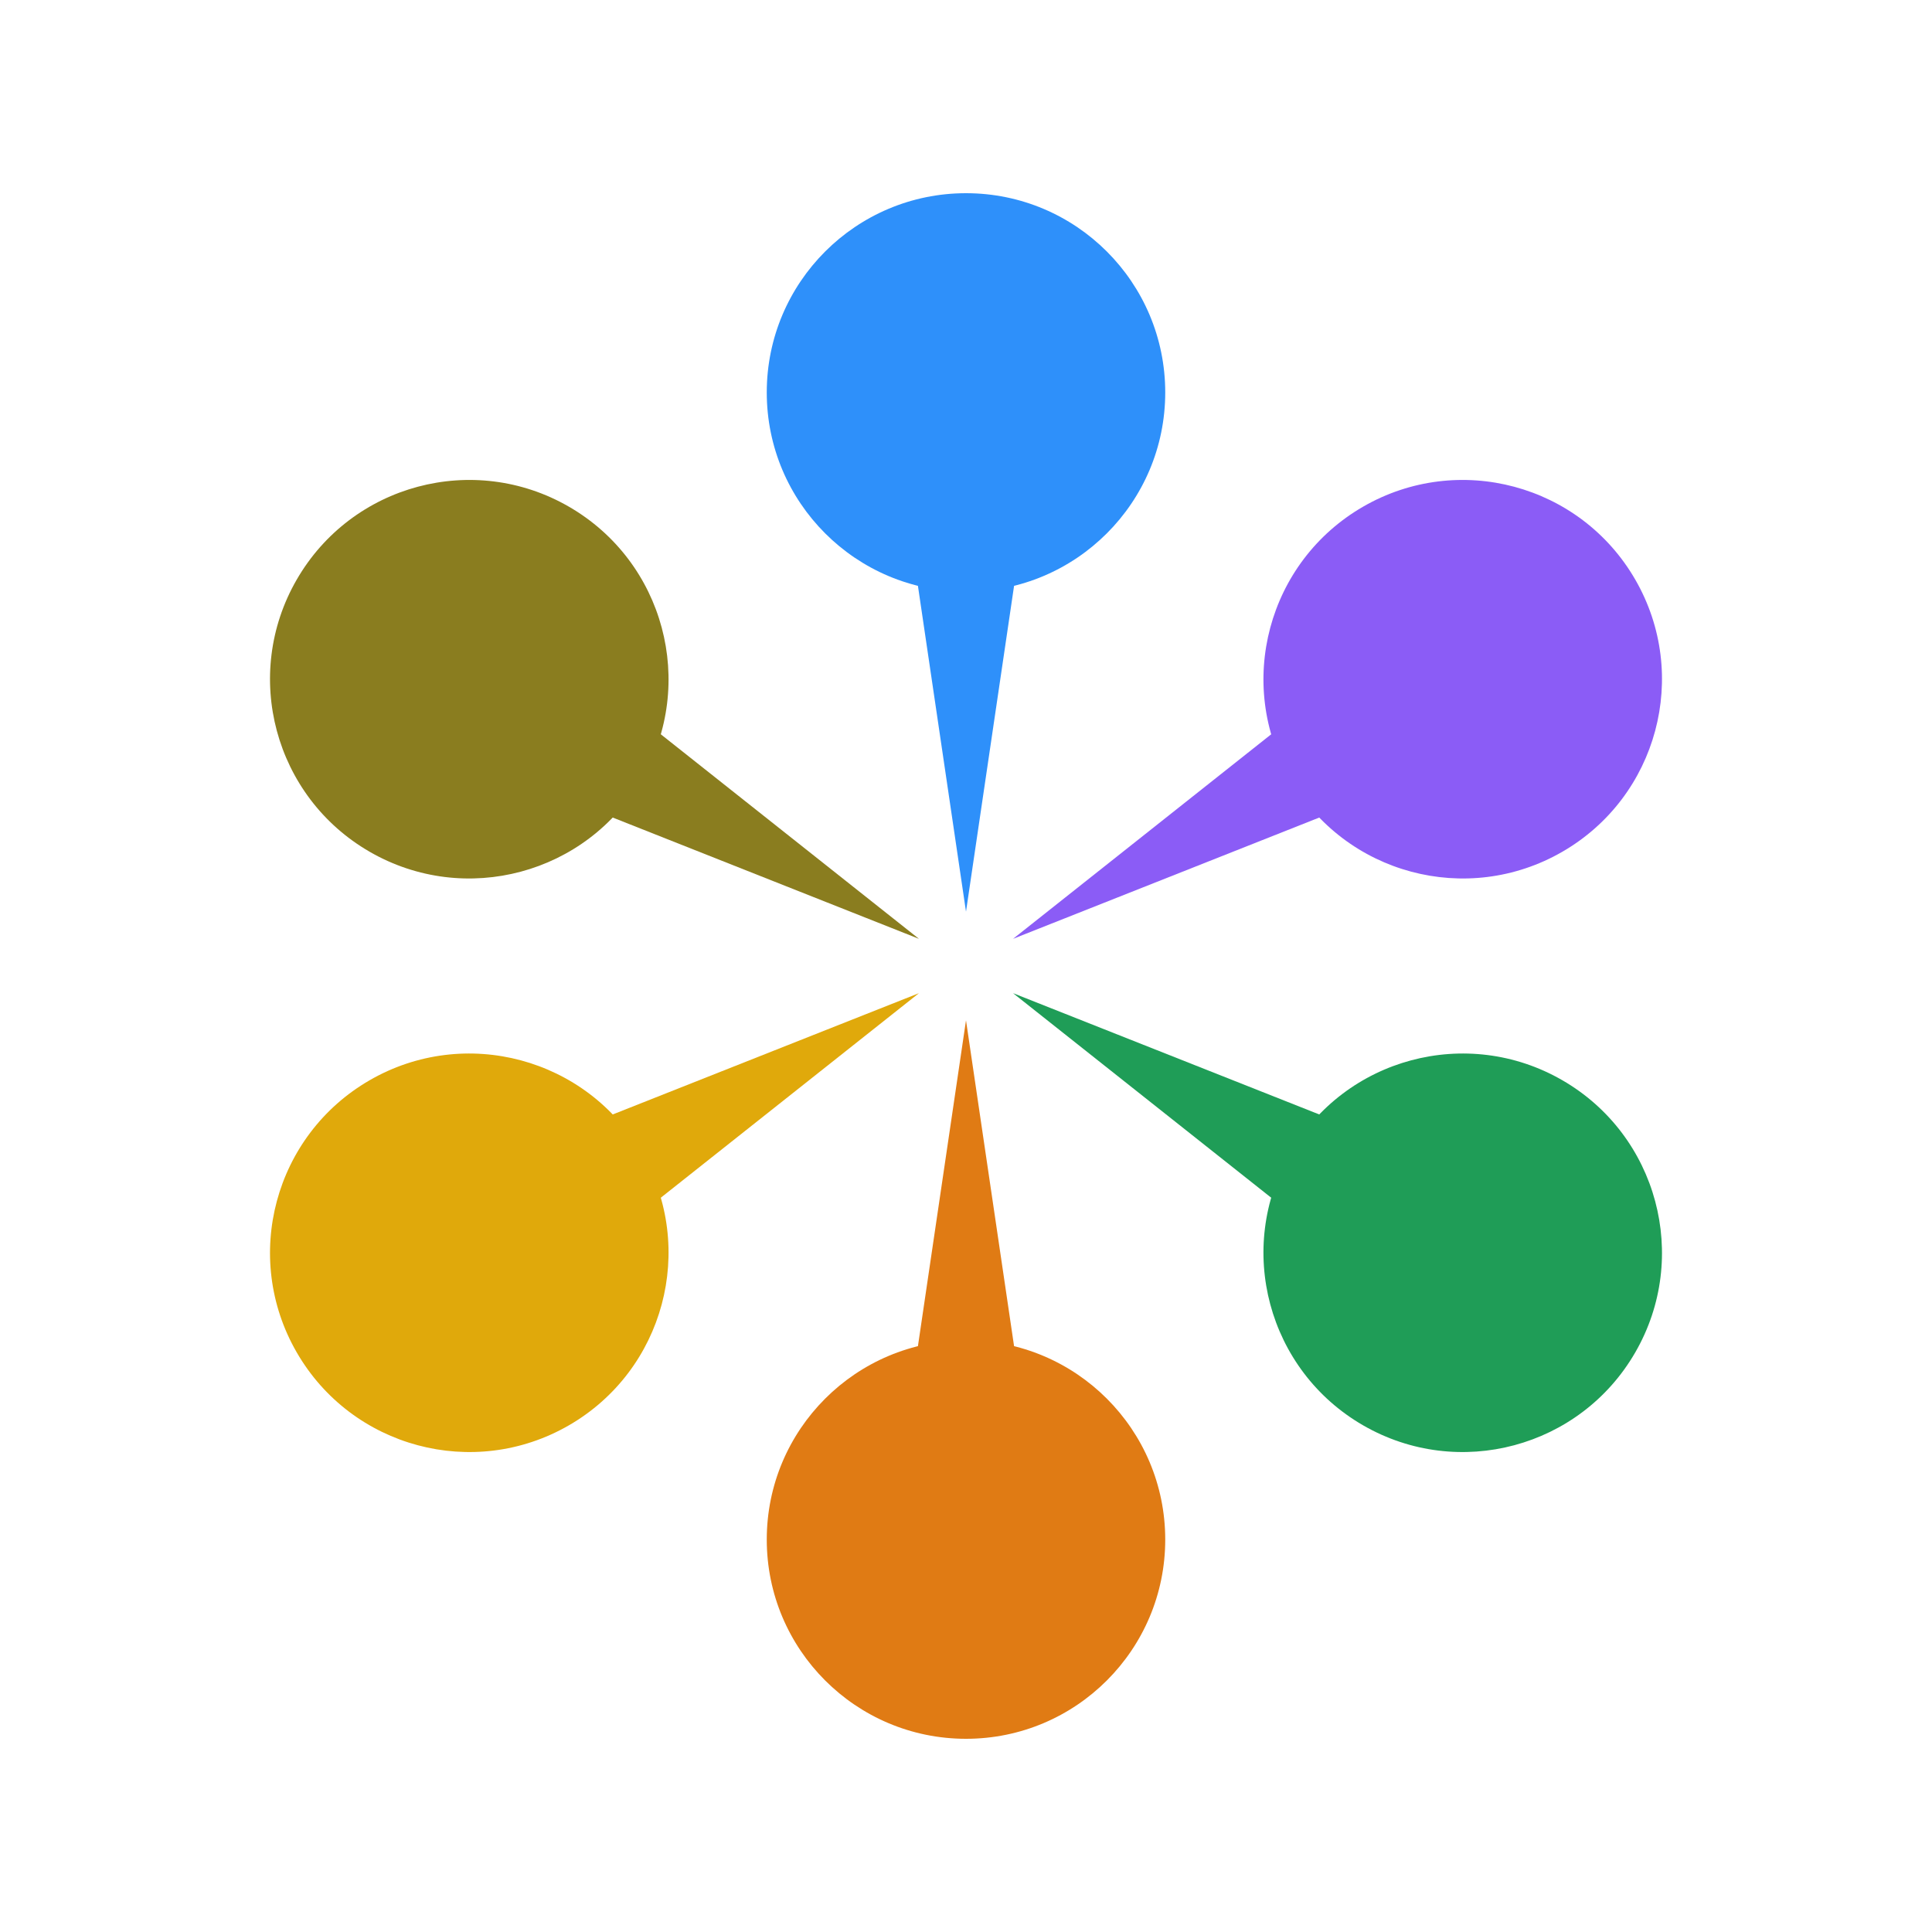
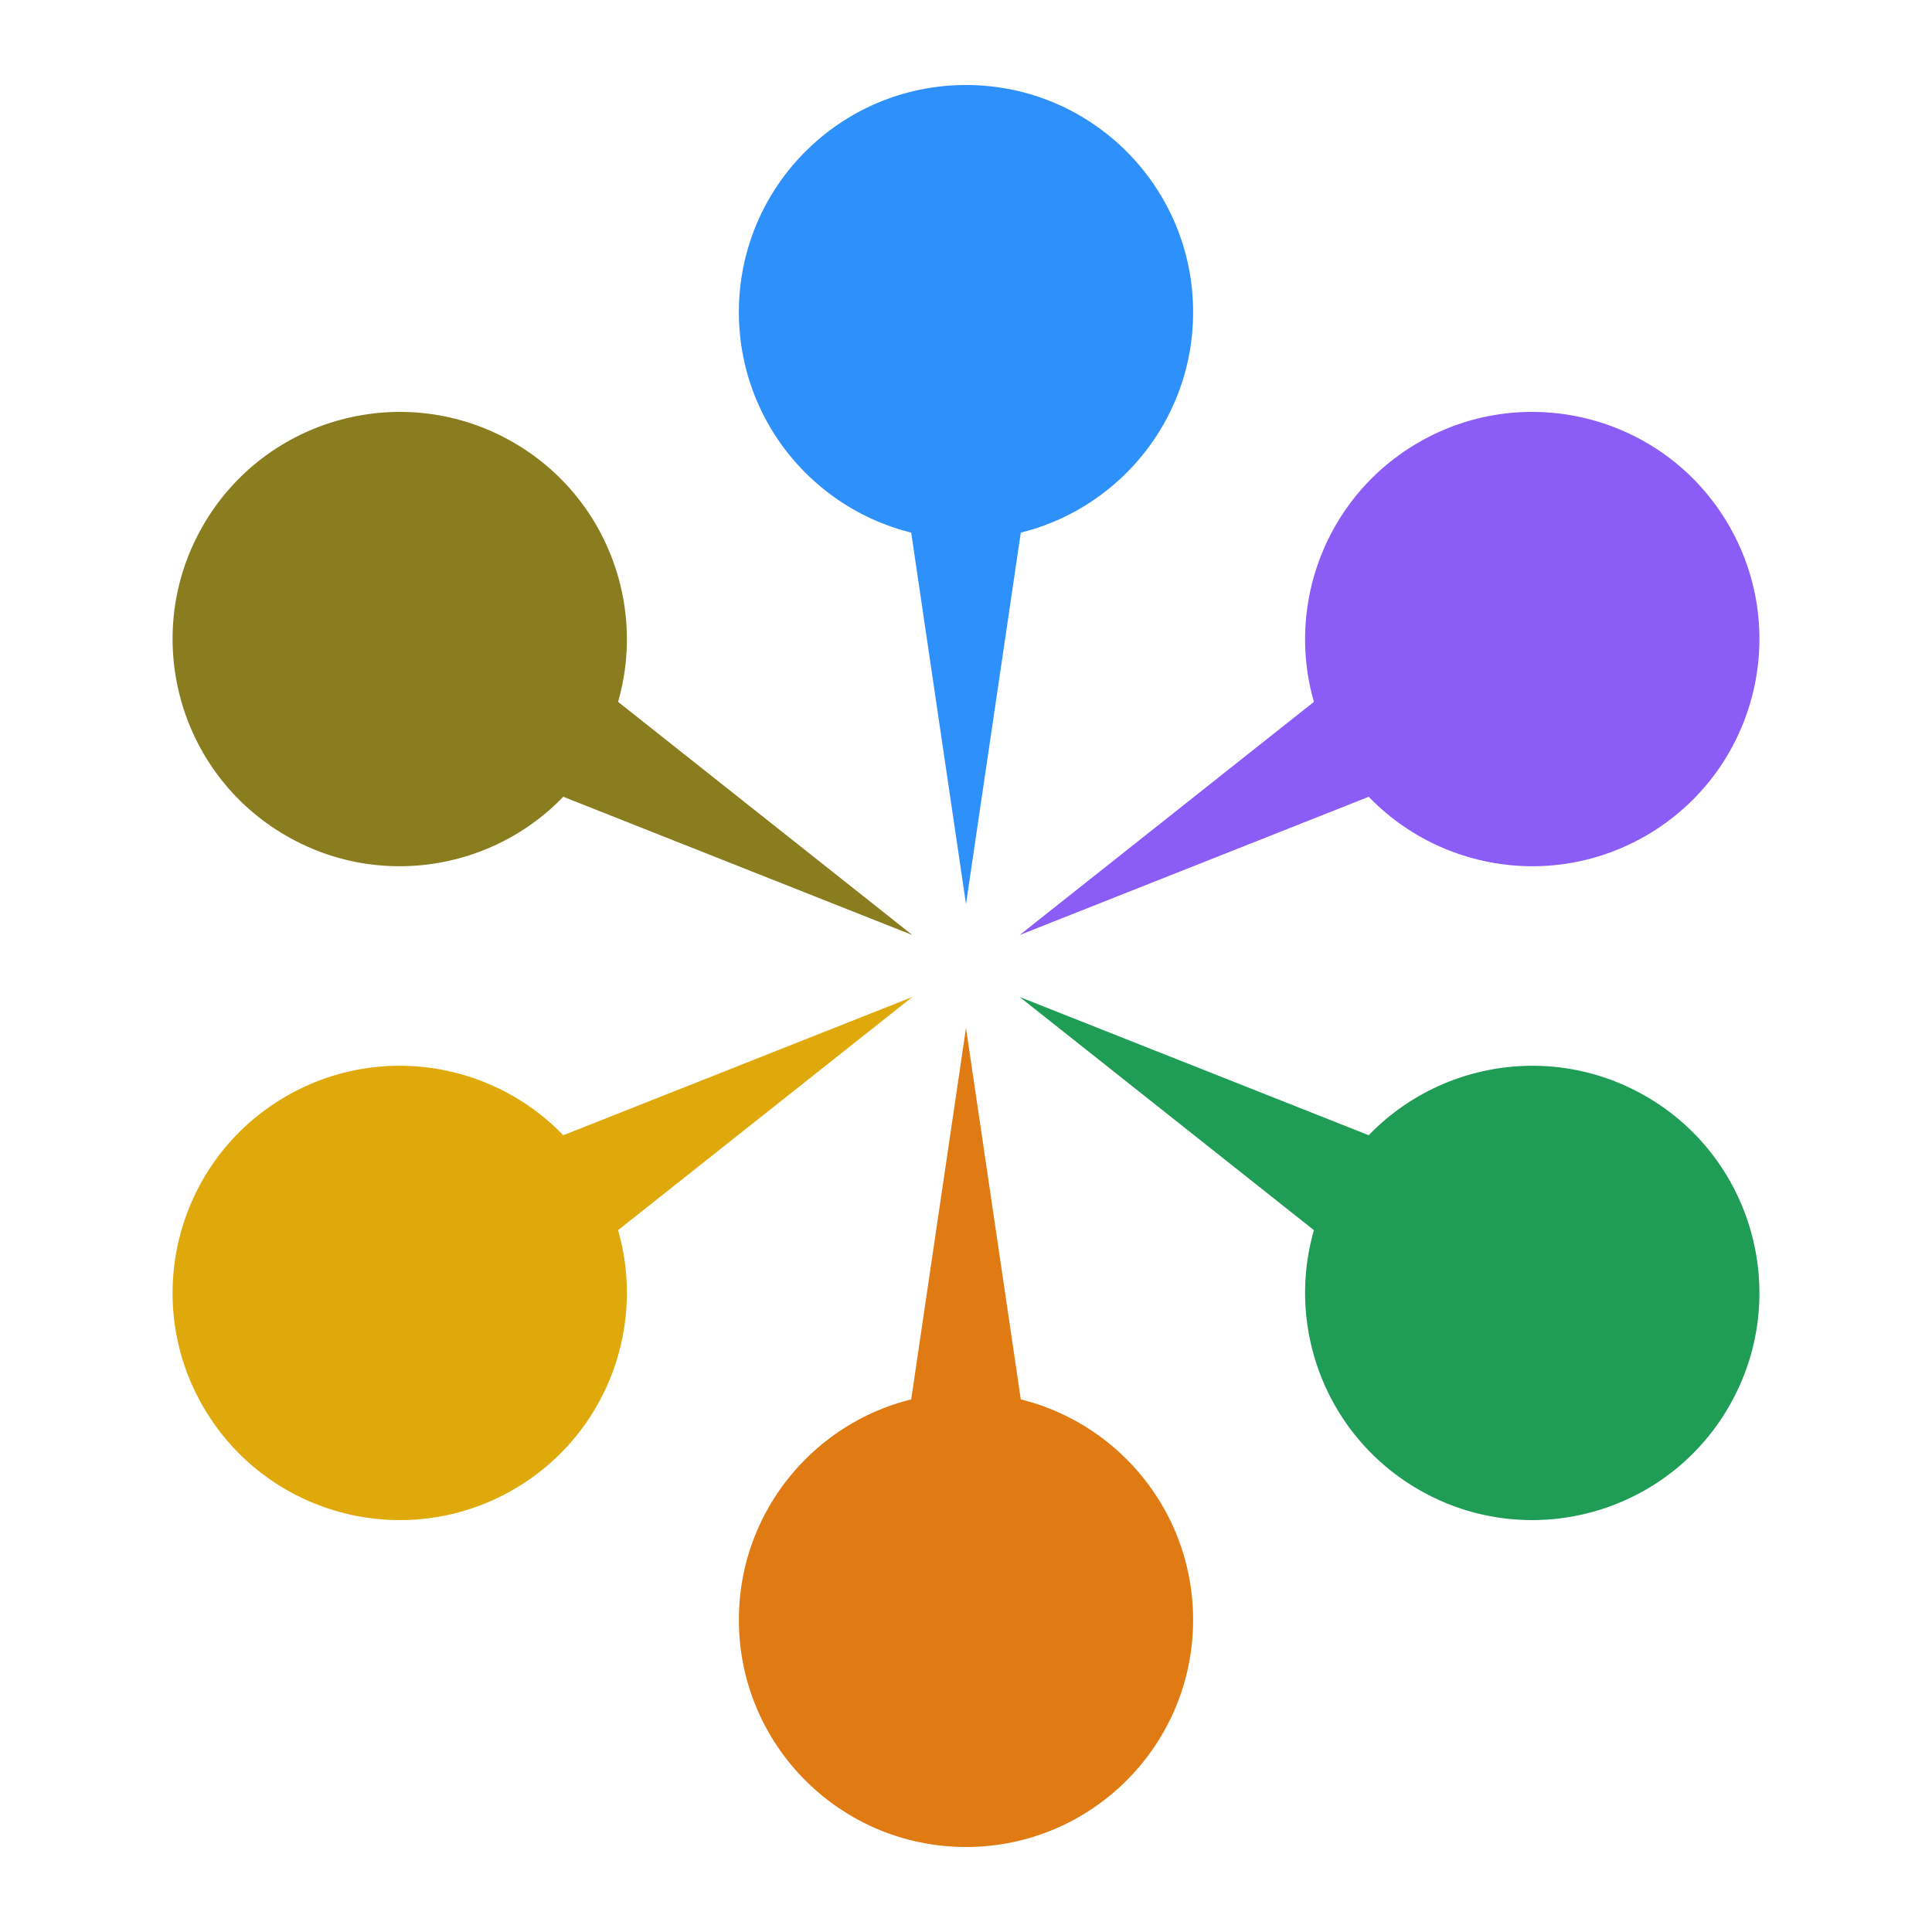
- <svg xmlns="http://www.w3.org/2000/svg" width="400" height="400" viewBox="0 0 32 32" fill="none">
-   <g transform="translate(16 16)">
+ <svg xmlns="http://www.w3.org/2000/svg" width="200" height="200" viewBox="0 0 32 32" fill="none">
+   <g transform="translate(16 16) scale(1.14)">
    <g transform="rotate(0)">
      <circle cx="0" cy="-9.5" r="3.3" fill="#2e90fa" />
      <path d="M-0.9 -7L0.9 -7L0 -0.9Z" fill="#2e90fa" />
    </g>
    <g transform="rotate(60)">
      <circle cx="0" cy="-9.5" r="3.3" fill="#8b5cf6" />
      <path d="M-0.9 -7L0.9 -7L0 -0.9Z" fill="#8b5cf6" />
    </g>
    <g transform="rotate(120)">
      <circle cx="0" cy="-9.5" r="3.3" fill="#1f9d57" />
      <path d="M-0.9 -7L0.9 -7L0 -0.9Z" fill="#1f9d57" />
    </g>
    <g transform="rotate(180)">
      <circle cx="0" cy="-9.5" r="3.3" fill="#e07b14" />
      <path d="M-0.9 -7L0.9 -7L0 -0.9Z" fill="#e07b14" />
    </g>
    <g transform="rotate(240)">
      <circle cx="0" cy="-9.5" r="3.3" fill="#e0a90b" />
      <path d="M-0.9 -7L0.9 -7L0 -0.9Z" fill="#e0a90b" />
    </g>
    <g transform="rotate(300)">
      <circle cx="0" cy="-9.5" r="3.3" fill="#8a7d1f" />
-       <path d="M-0.9    -7L0.9 -7L0 -0.9Z" fill="#8a7d1f" />
+       <path d="M-0.9 -7L0.9 -7L0 -0.9Z" fill="#8a7d1f" />
    </g>
  </g>
</svg>
